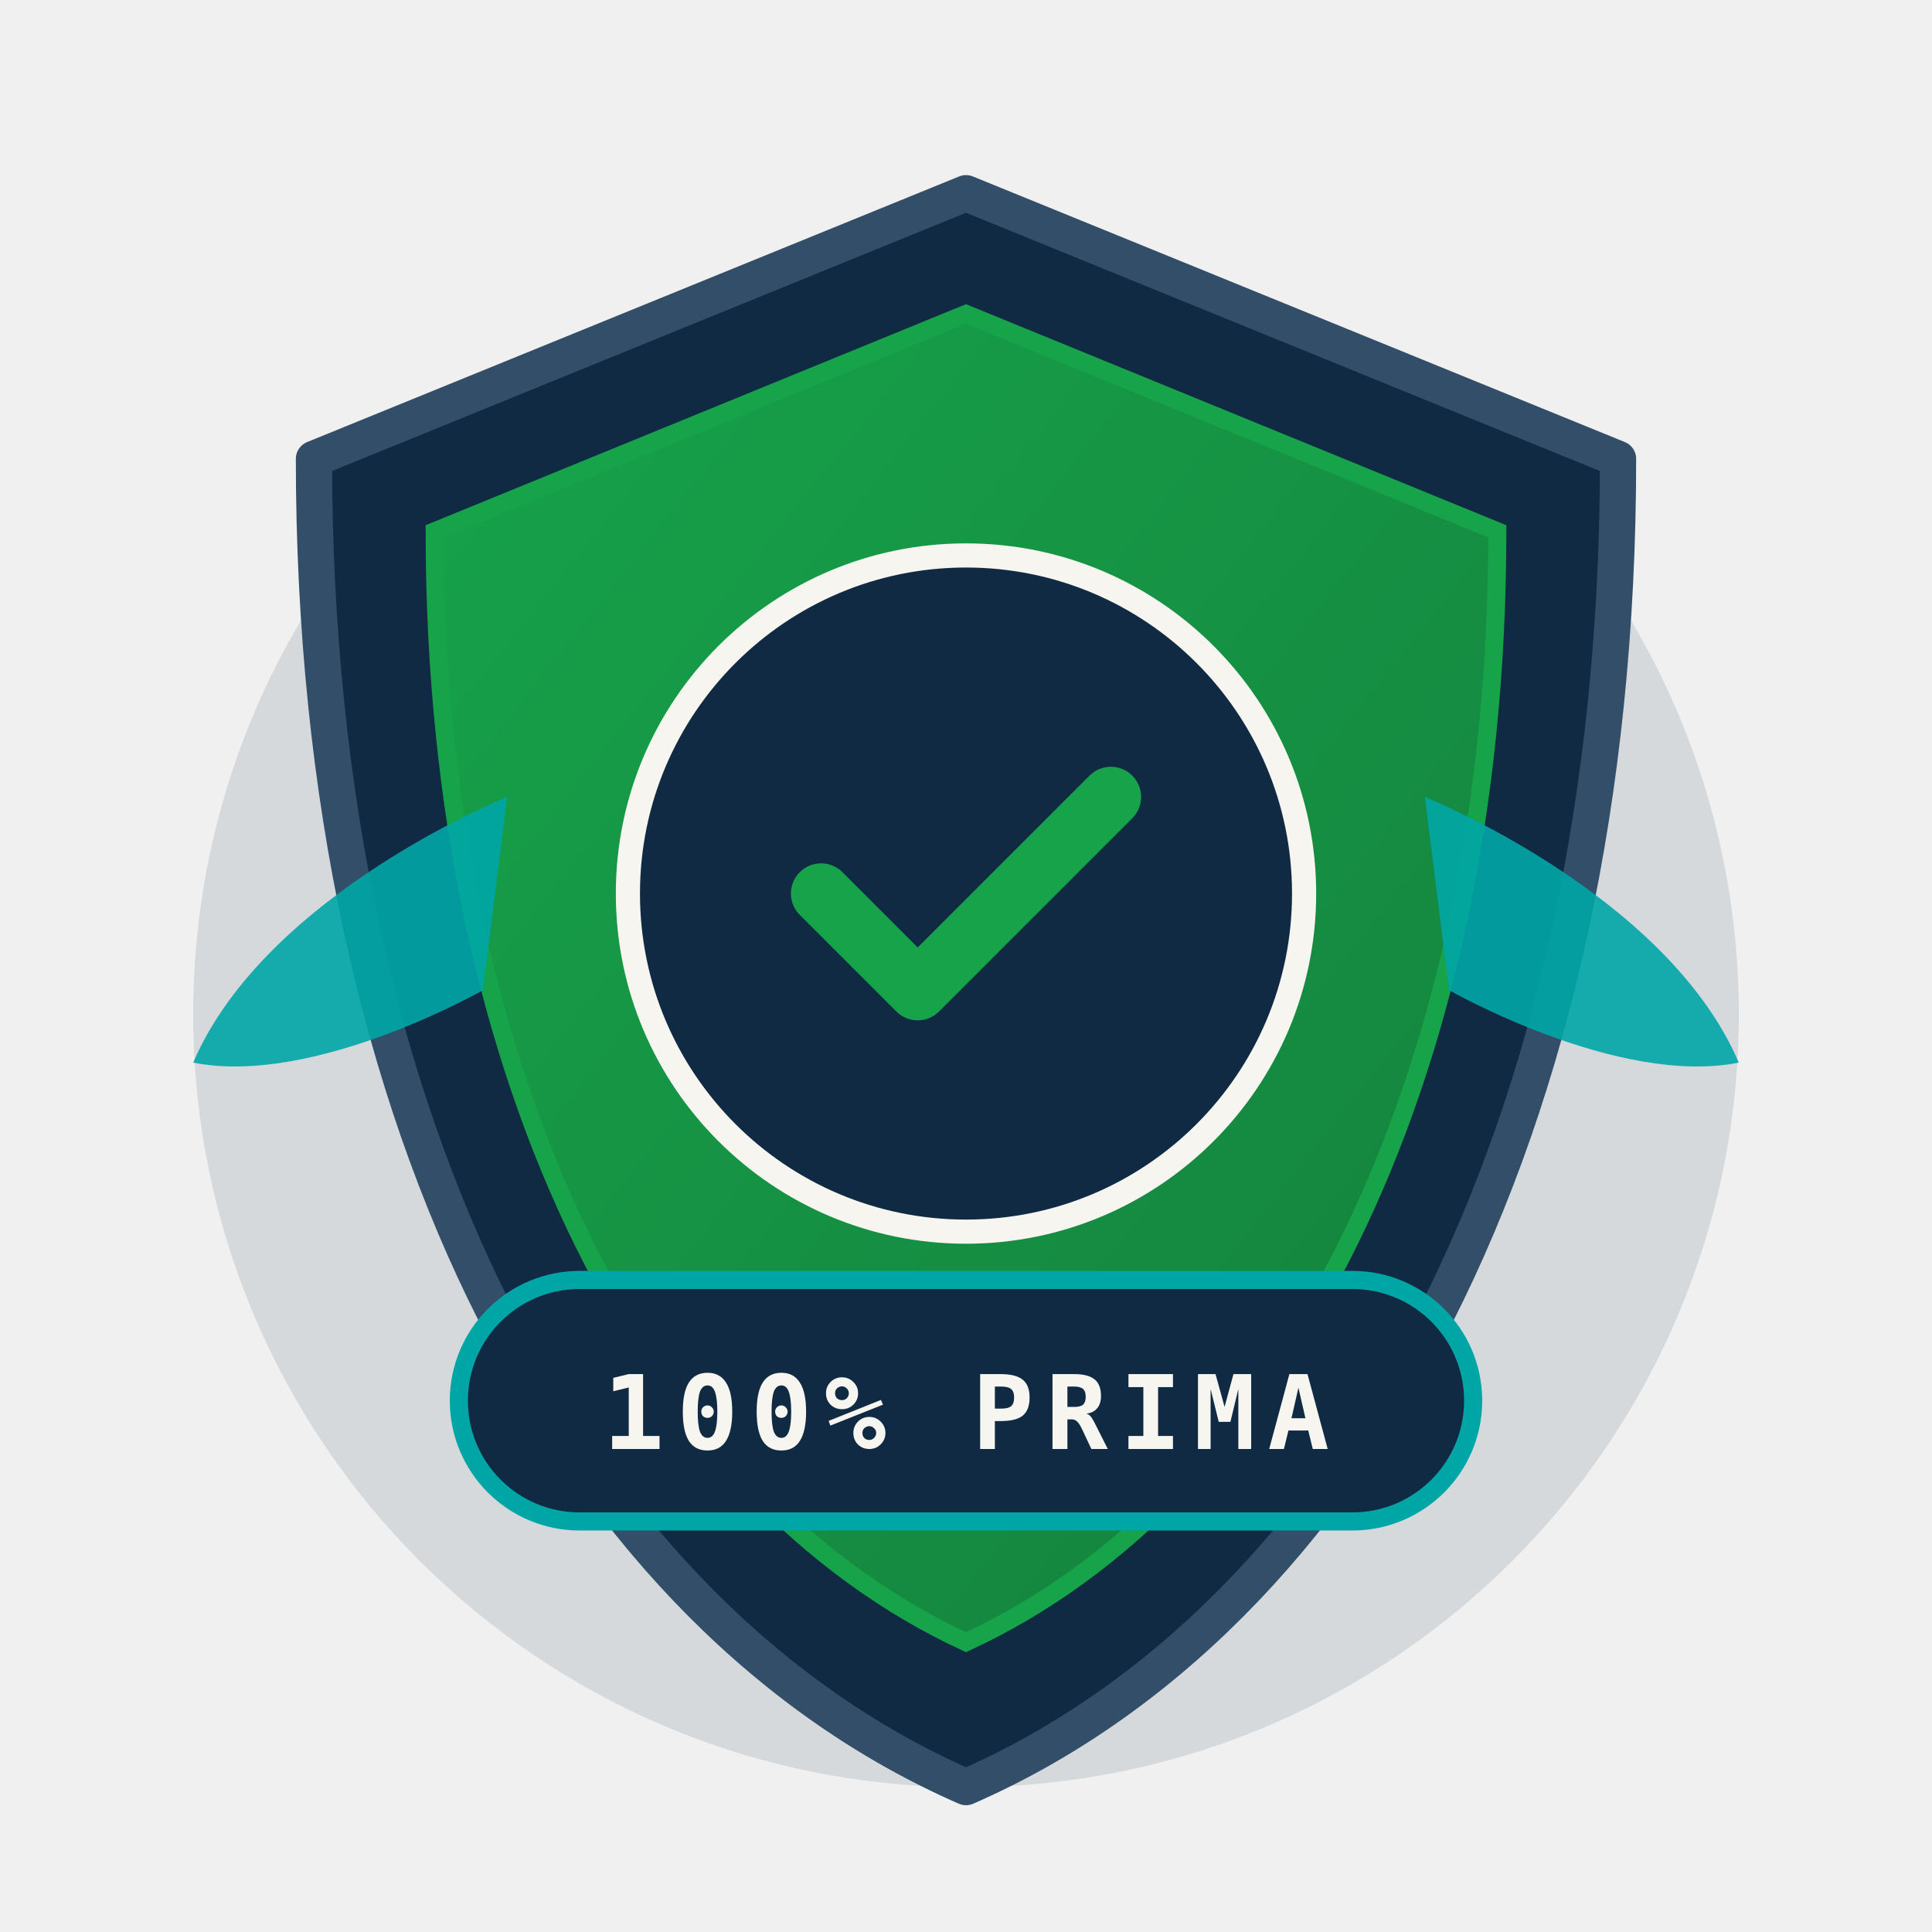
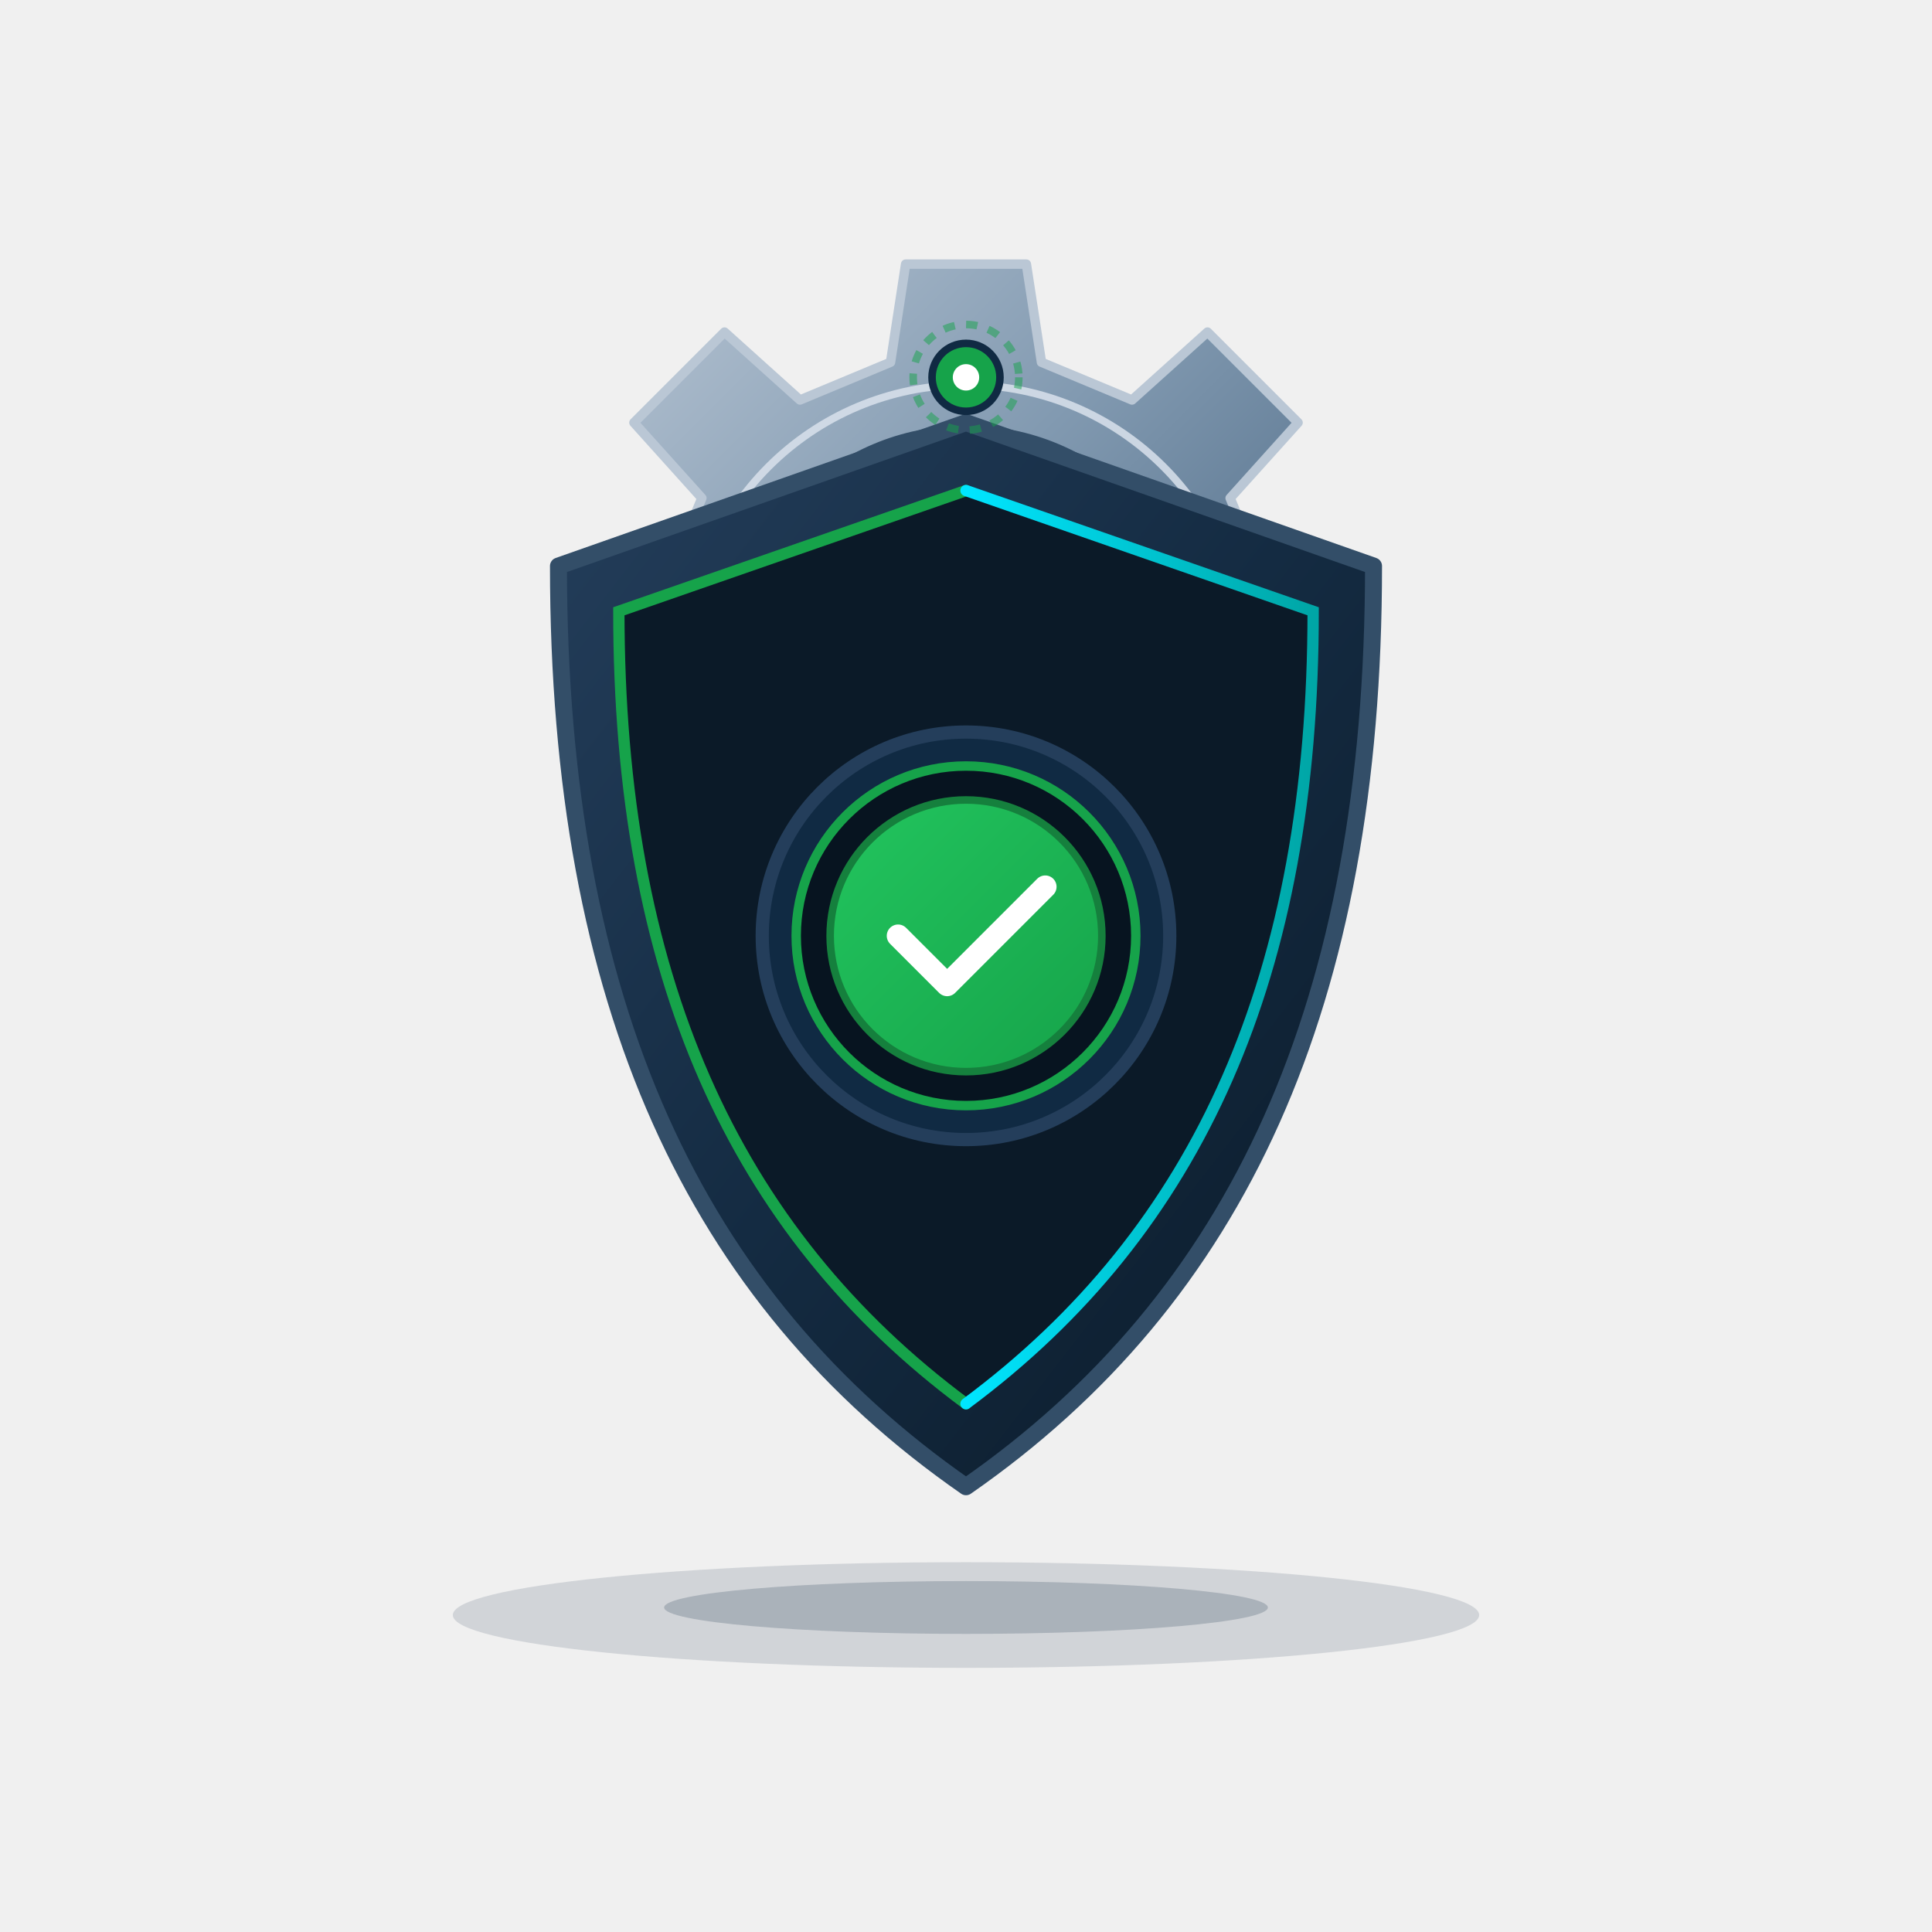
<svg xmlns="http://www.w3.org/2000/svg" viewBox="0 0 512 512">
  <defs>
-     <linearGradient id="shieldGreen" x1="0%" y1="0%" x2="100%" y2="100%">
-       <stop offset="0%" stop-color="#16A34A" />
-       <stop offset="100%" stop-color="#15803D" />
+     <linearGradient id="gearAlloyGrad" x1="0%" y1="0%" x2="100%" y2="100%">
+       <stop offset="0%" stop-color="#BAC7D5" />
+       <stop offset="40%" stop-color="#829AB1" />
+       <stop offset="80%" stop-color="#486581" />
+       <stop offset="100%" stop-color="#243B53" />
+     </linearGradient>
+     <linearGradient id="shieldBodyGrad" x1="0%" y1="0%" x2="100%" y2="100%">
+       <stop offset="0%" stop-color="#243E5B" />
+       <stop offset="50%" stop-color="#142B42" />
+       <stop offset="100%" stop-color="#0B1A28" />
+     </linearGradient>
+     <linearGradient id="healthyGreenGrad" x1="0%" y1="0%" x2="100%" y2="100%">
+       <stop offset="0%" stop-color="#22C55E" />
+       <stop offset="100%" stop-color="#16A34A" />
+     </linearGradient>
+     <linearGradient id="cyanEdgeGrad" x1="0%" y1="0%" x2="100%" y2="0%">
+       <stop offset="0%" stop-color="#00E5FF" />
+       <stop offset="100%" stop-color="#00A6A6" />
    </linearGradient>
  </defs>
-   <g transform="scale(3.2)">
-     <circle cx="80" cy="84" r="64" fill="#102A43" fill-opacity="0.12" />
-     <path d="M80 16 L134 38 C134 94 112 134 80 148 C48 134 26 94 26 38 Z" fill="#102A43" stroke="#334E68" stroke-width="3" stroke-linejoin="round" />
-     <path d="M80 26 L124 44 C124 90 106 124 80 136 C54 124 36 90 36 44 Z" fill="url(#shieldGreen)" stroke="#16A34A" stroke-width="1.5" />
-     <path d="M42 66 C42 66 22 74 16 88 C26 90 40 82 40 82" fill="#00A6A6" opacity="0.9" />
-     <path d="M118 66 C118 66 138 74 144 88 C134 90 120 82 120 82" fill="#00A6A6" opacity="0.9" />
-     <circle cx="80" cy="74" r="28" fill="#102A43" stroke="#F7F5EF" stroke-width="2" />
-     <path d="M68 74 L76 82 L92 66" fill="none" stroke="#16A34A" stroke-width="5" stroke-linecap="round" stroke-linejoin="round" />
-     <g transform="translate(80, 116)">
-       <rect x="-42" y="-10" width="84" height="20" rx="10" fill="#102A43" stroke="#00A6A6" stroke-width="1.5" />
-       <text x="0" y="4" fill="#F7F5EF" font-family="monospace" font-size="8.5" font-weight="800" text-anchor="middle" letter-spacing="1">
-         100% PRIMA
-       </text>
-     </g>
+   <ellipse cx="256" cy="428" rx="136" ry="14" fill="#102A43" fill-opacity="0.14" />
+   <ellipse cx="256" cy="426" rx="80" ry="7" fill="#102A43" fill-opacity="0.20" />
+   <g id="automotiveMechanicalGear">
+     <path d="       M 240 70  L 272 70  L 276 96  L 300 106 L 320 88  L 344 112 L 326 132 L 336 156        L 362 160 L 362 192 L 336 196 L 326 220 L 344 240 L 320 264 L 300 246 L 276 256        L 272 282 L 240 282 L 236 256 L 212 246 L 192 264 L 168 240 L 186 220 L 176 196        L 150 192 L 150 160 L 176 156 L 186 132 L 168 112 L 192 88  L 212 106 L 236 96 Z" fill="url(#gearAlloyGrad)" stroke="#BAC7D5" stroke-width="2.5" stroke-linejoin="round" />
+     <circle cx="256" cy="176" r="74" fill="none" stroke="#D9E2EC" stroke-width="2" stroke-opacity="0.85" />
+     <circle cx="256" cy="176" r="62" fill="#102A43" stroke="#334E68" stroke-width="2.5" />
+     <circle cx="256" cy="140" r="10" fill="#0A1826" stroke="#486581" stroke-width="1.2" />
+     <circle cx="292" cy="176" r="10" fill="#0A1826" stroke="#486581" stroke-width="1.2" />
+     <circle cx="256" cy="212" r="10" fill="#0A1826" stroke="#486581" stroke-width="1.2" />
+     <circle cx="220" cy="176" r="10" fill="#0A1826" stroke="#486581" stroke-width="1.2" />
  </g>
+   <path d="M 256 112            L 364 150            C 364 266, 328 344, 256 394            C 184 344, 148 266, 148 150 Z" fill="url(#shieldBodyGrad)" stroke="#334E68" stroke-width="4.5" stroke-linejoin="round" />
+   <path d="M 256 130            L 348 162            C 348 258, 318 326, 256 372            C 194 326, 164 258, 164 162 Z" fill="#0B1A28" stroke="#1E3851" stroke-width="2" stroke-linejoin="round" />
+   <path d="M 256 130 L 164 162 C 164 258, 194 326, 256 372" fill="none" stroke="#16A34A" stroke-width="3" stroke-linecap="round" />
+   <path d="M 256 130 L 348 162 C 348 258, 318 326, 256 372" fill="none" stroke="url(#cyanEdgeGrad)" stroke-width="3" stroke-linecap="round" />
+   <circle cx="256" cy="248" r="54" fill="#102A43" stroke="#243E5B" stroke-width="3.5" />
+   <circle cx="256" cy="248" r="45" fill="#071420" stroke="#16A34A" stroke-width="2.5" />
+   <circle cx="256" cy="248" r="36" fill="url(#healthyGreenGrad)" stroke="#15803D" stroke-width="2" />
+   <path d="M 238 248 L 251 261 L 277 235" fill="none" stroke="#FFFFFF" stroke-width="6" stroke-linecap="round" stroke-linejoin="round" />
+   <circle cx="256" cy="100" r="14" fill="none" stroke="#16A34A" stroke-width="2" stroke-dasharray="3 3" stroke-opacity="0.5" />
+   <circle cx="256" cy="100" r="9" fill="#16A34A" stroke="#102A43" stroke-width="2" />
+   <circle cx="256" cy="100" r="3.5" fill="#FFFFFF" />
</svg>
